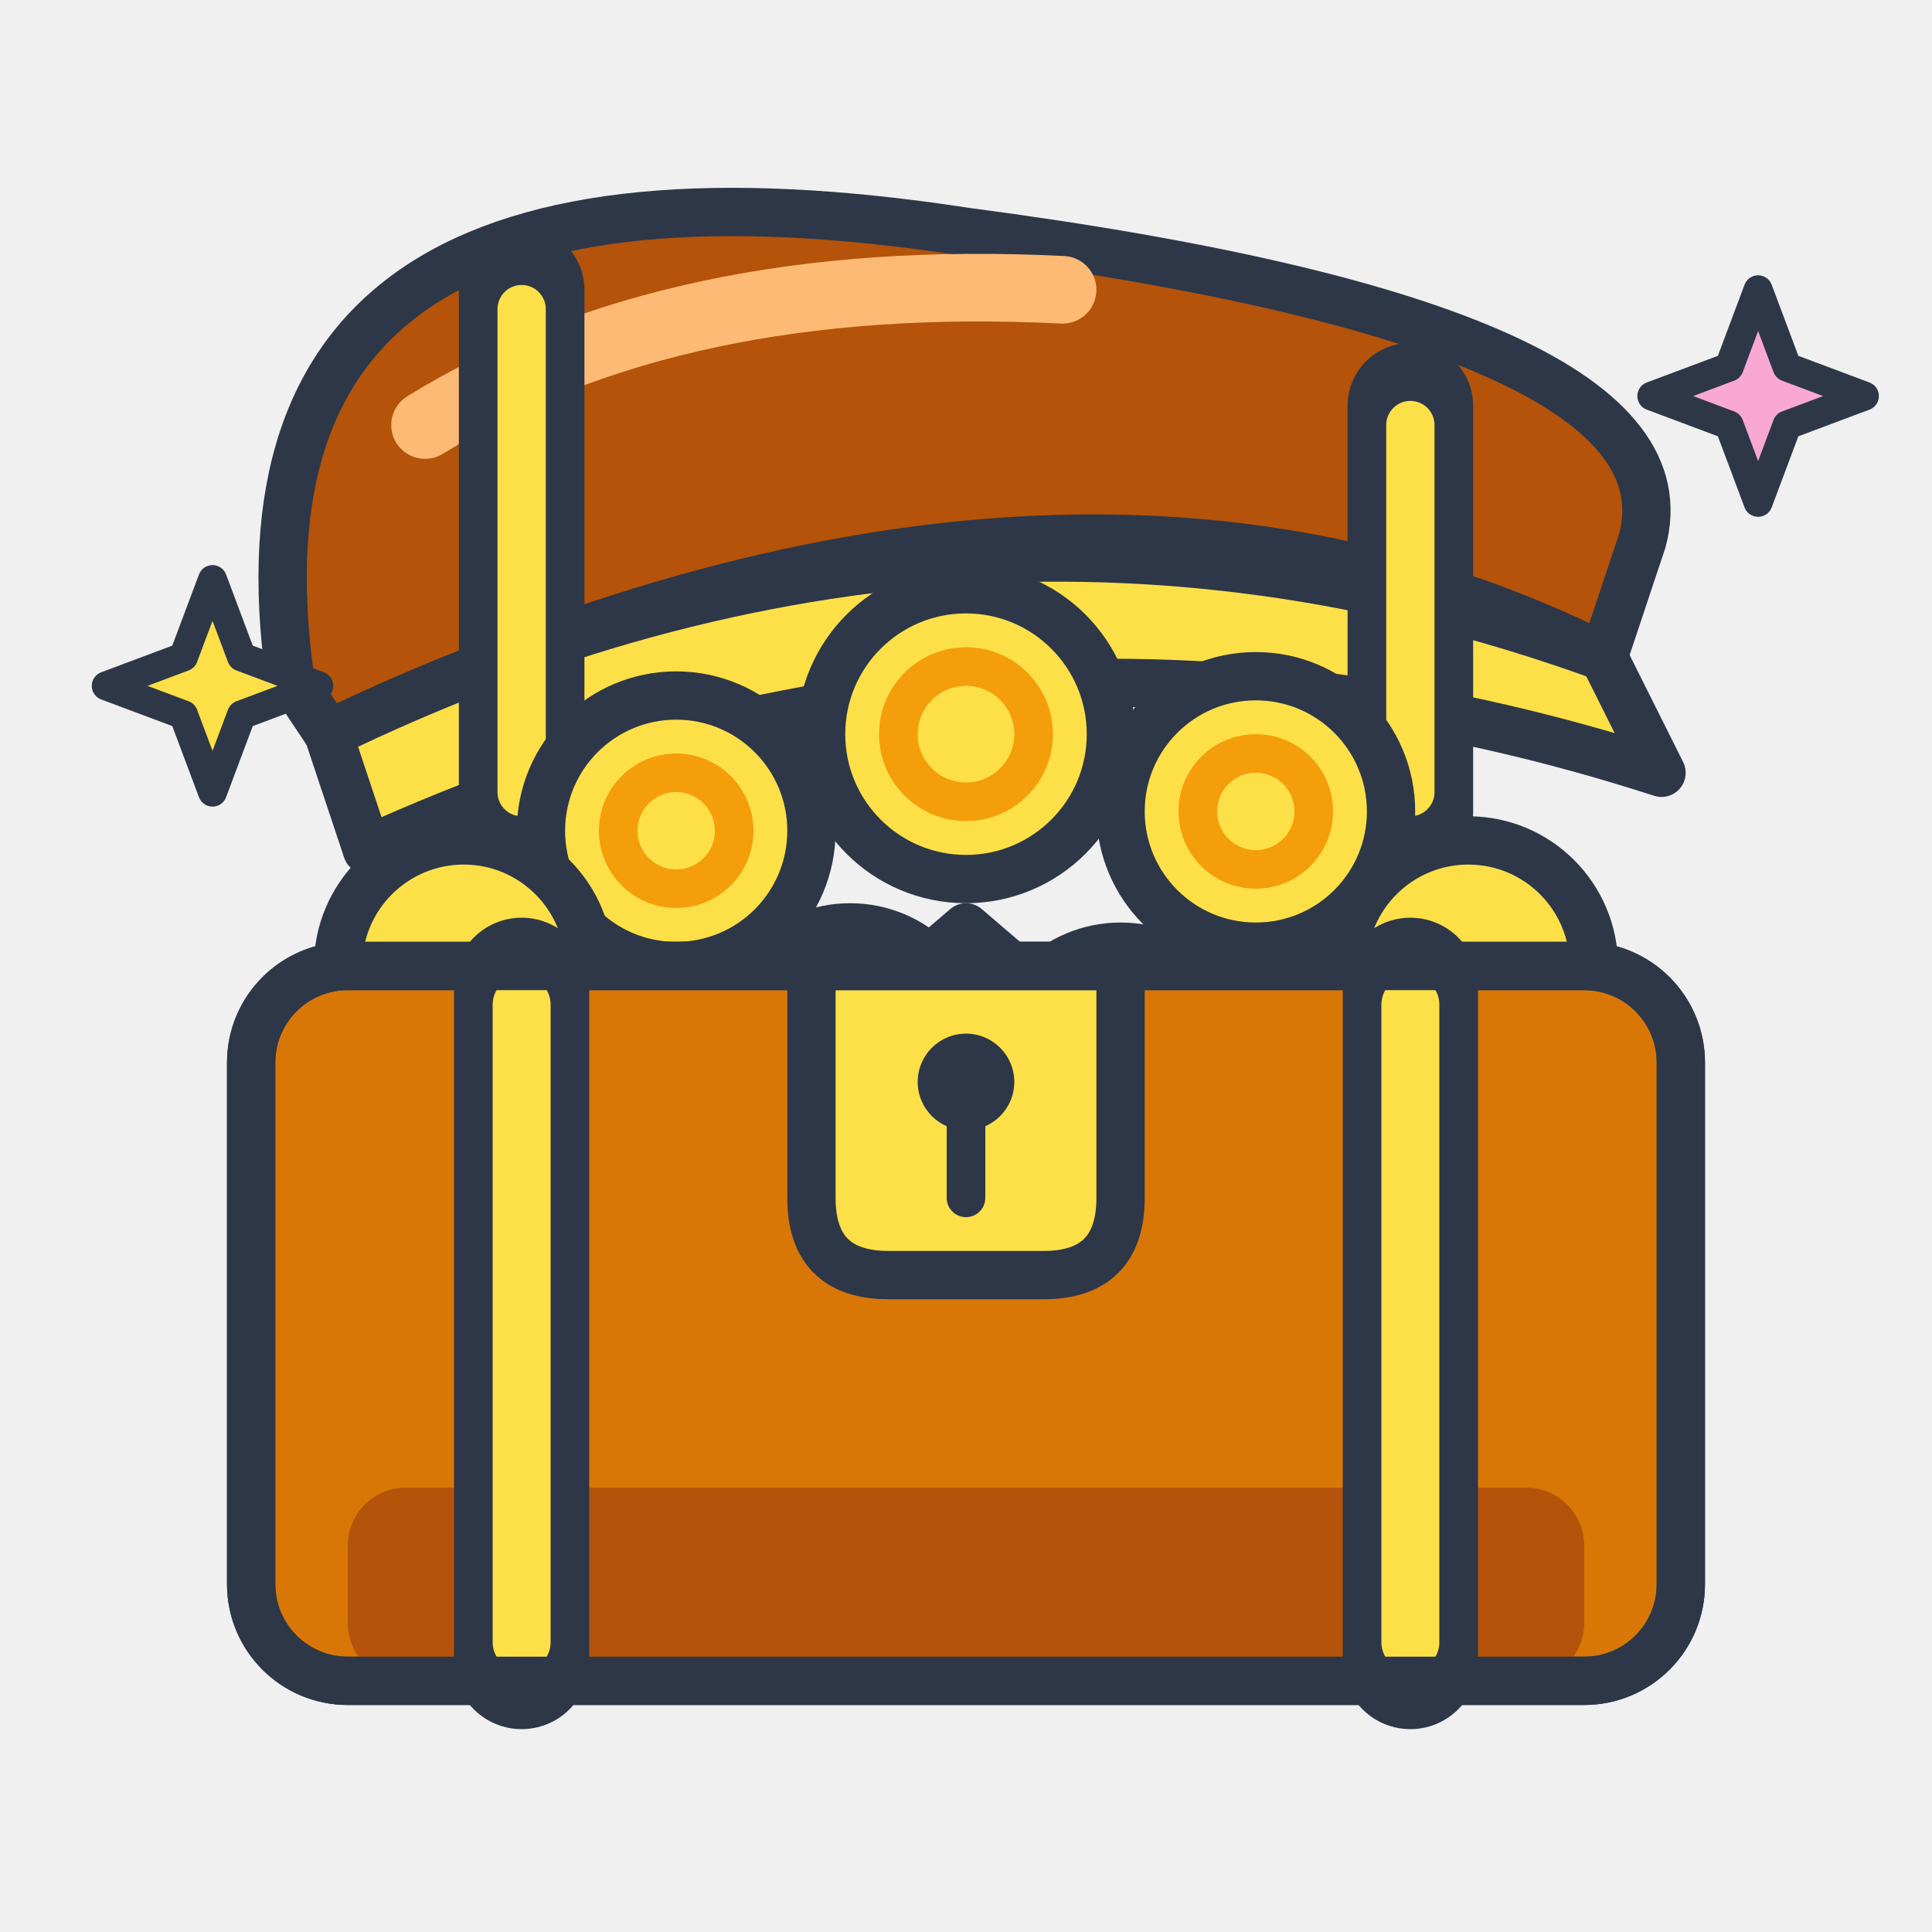
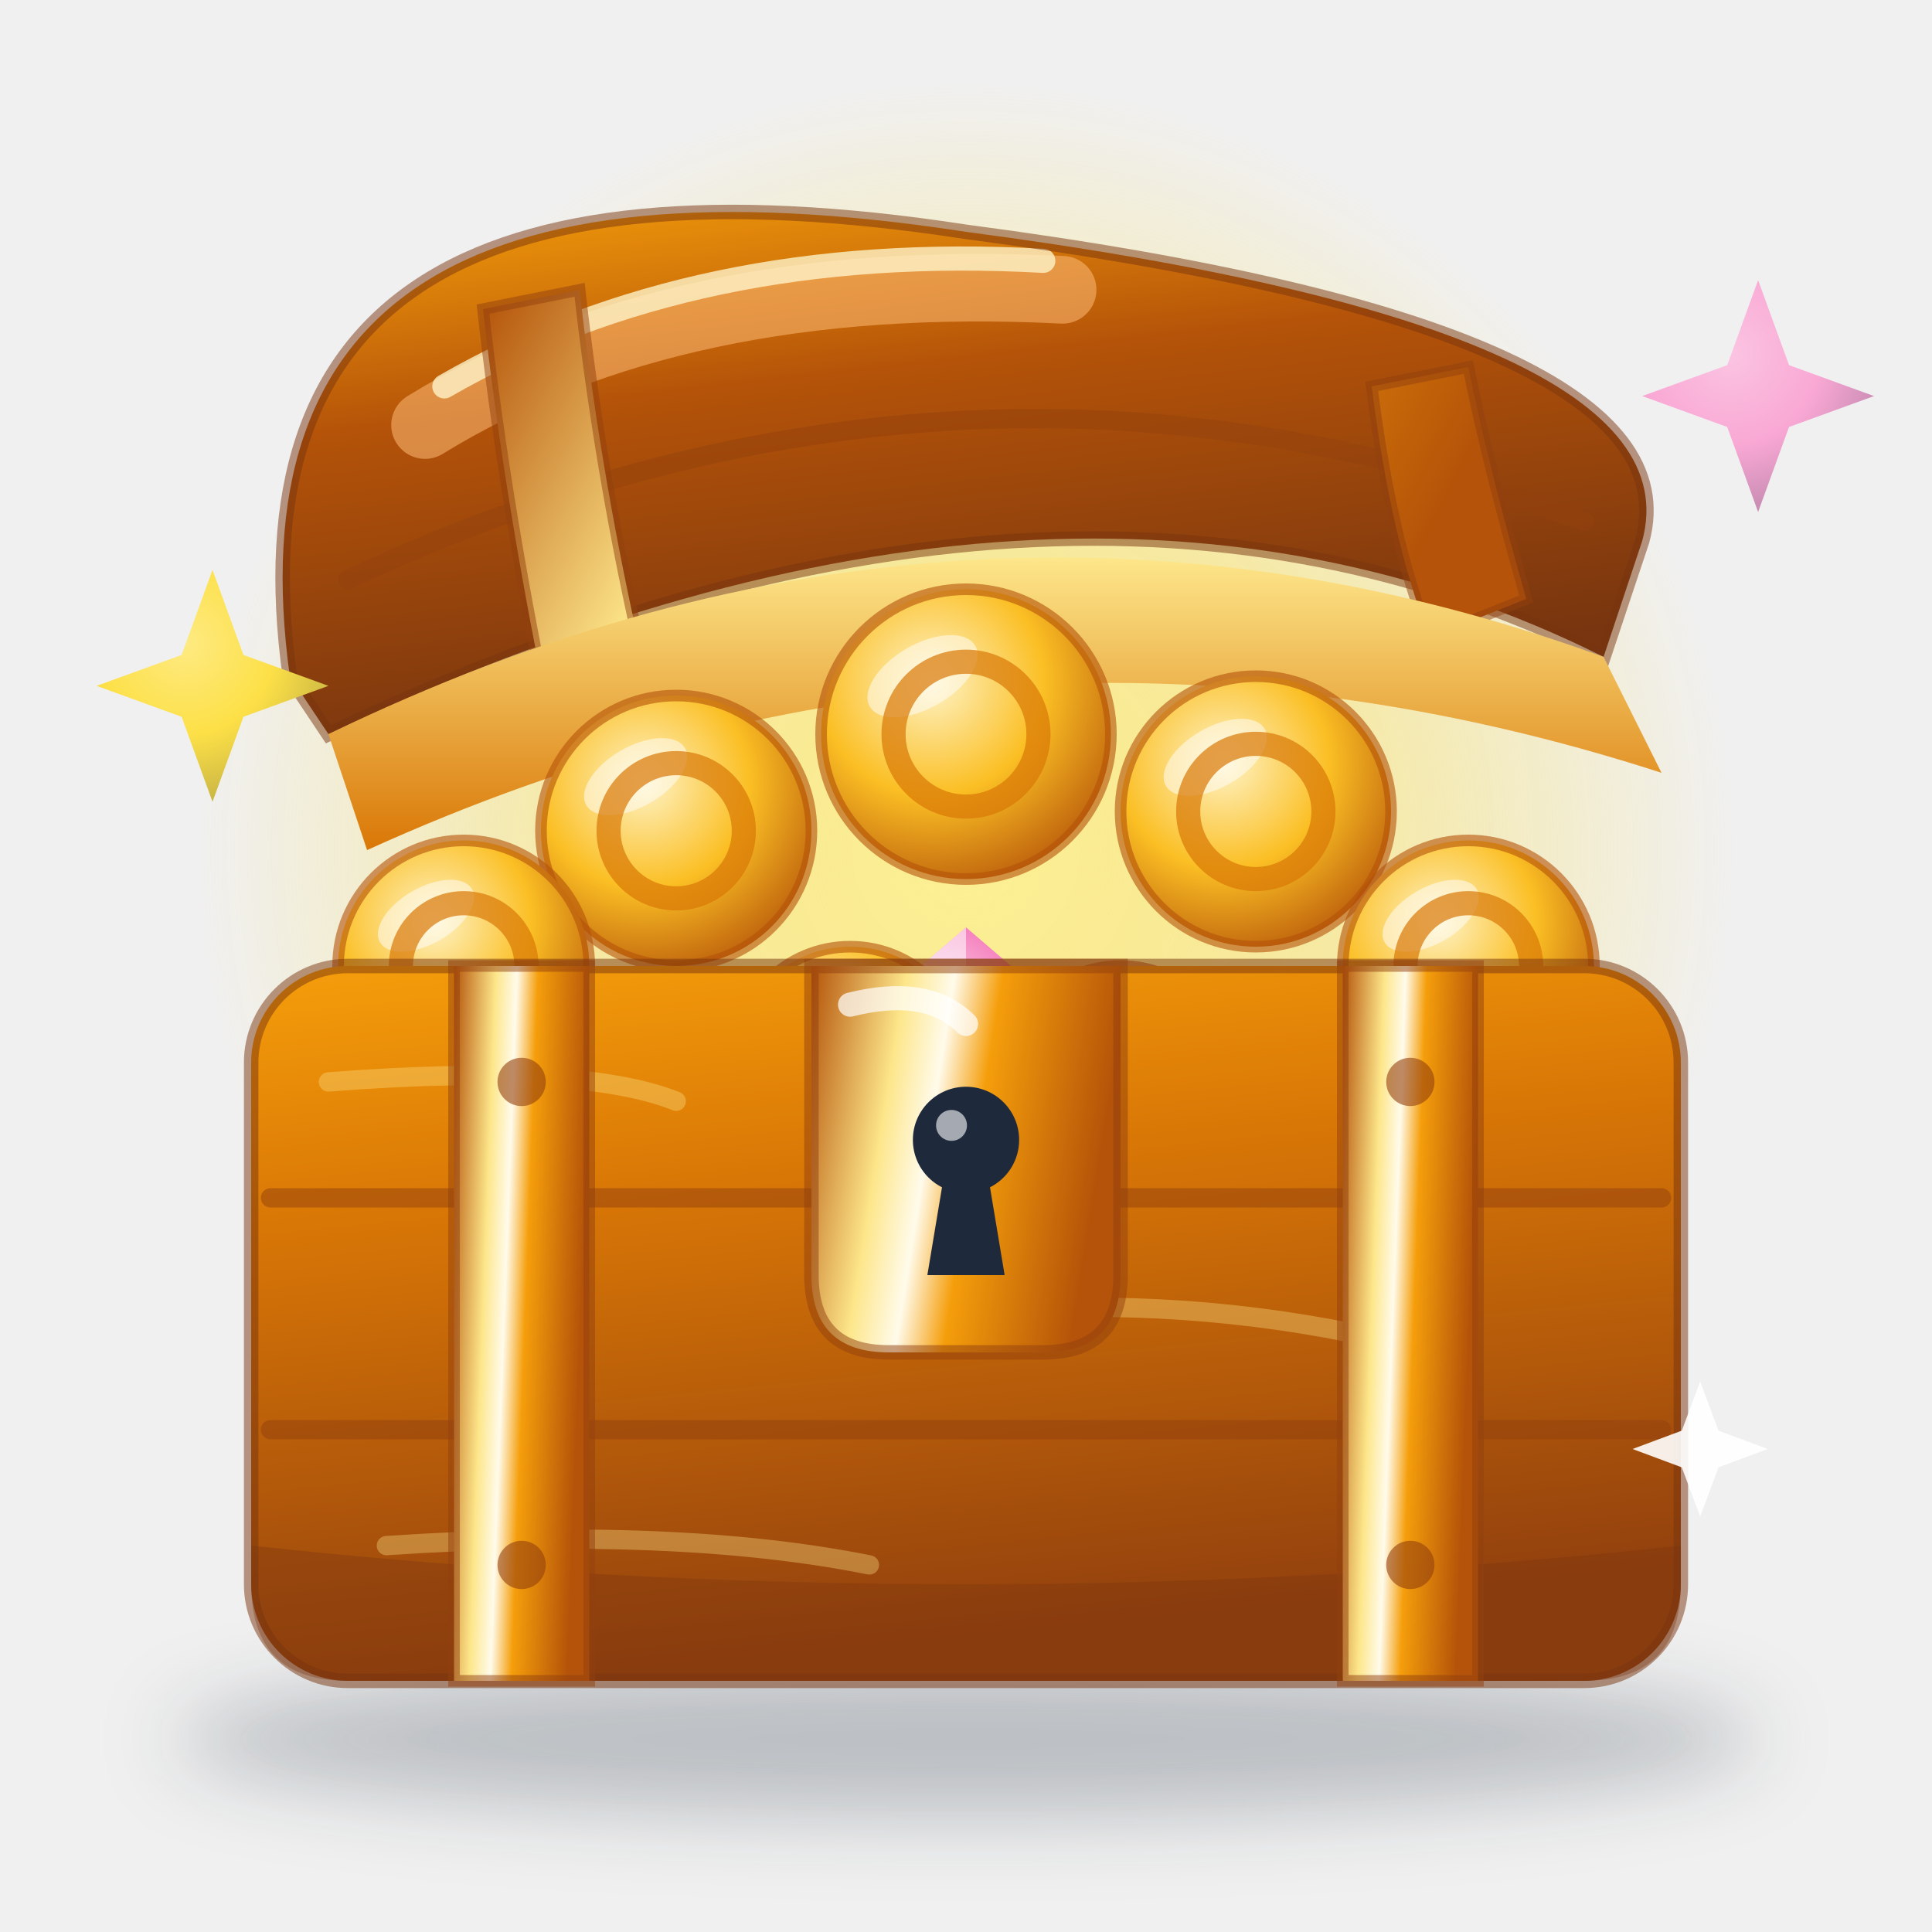
- <svg xmlns="http://www.w3.org/2000/svg" viewBox="0 0 200 200" role="img" aria-labelledby="t">
-   <g stroke="#2D3748" stroke-width="5" stroke-linejoin="round" stroke-linecap="round">
-     <path d="M30 70Q22 12 100 24Q176 34 170 56L166 68Q110 40 34 76Z" fill="#B45309" />
-     <path d="M34 76Q100 44 166 68L172 80Q104 58 38 88Z" fill="#FDE047" />
-     <path d="M44 44Q70 28 110 30" fill="none" stroke="#FDBA74" stroke-width="7" />
-     <path d="M54 30V84M146 42V84" fill="none" stroke-width="13" />
-     <path d="M54 32V82M146 44V82" fill="none" stroke="#FDE047" stroke-width="5" />
-     <circle cx="70" cy="86" r="14" fill="#FDE047" />
-     <circle cx="130" cy="84" r="14" fill="#FDE047" />
-     <circle cx="100" cy="76" r="15" fill="#FDE047" />
-     <circle cx="48" cy="100" r="13" fill="#FDE047" />
-     <circle cx="152" cy="100" r="13" fill="#FDE047" />
-     <circle cx="100" cy="76" r="7" fill="none" stroke="#F59E0B" stroke-width="4" />
-     <circle cx="70" cy="86" r="6" fill="none" stroke="#F59E0B" stroke-width="4" />
-     <circle cx="130" cy="84" r="6" fill="none" stroke="#F59E0B" stroke-width="4" />
-     <path d="M86 108L100 96L114 108L100 124Z" fill="#F9A8D4" />
-     <path d="M118 112L132 100L146 112L132 128Z" fill="#7DD3FC" />
-     <path d="M54 112L68 100L82 112L68 128Z" fill="#86EFAC" />
-     <circle cx="88" cy="108" r="12" fill="#FDE047" />
-     <circle cx="116" cy="110" r="12" fill="#FDE047" />
-     <rect x="26" y="100" width="148" height="74" rx="10" fill="#D97706" />
-     <rect x="36" y="154" width="128" height="20" rx="6" fill="#B45309" stroke="none" />
-     <path d="M54 102V172M146 102V172" fill="none" stroke-width="14" />
-     <path d="M54 104V170M146 104V170" fill="none" stroke="#FDE047" stroke-width="6" />
-     <path d="M84 100H116V124Q116 132 108 132H92Q84 132 84 124Z" fill="#FDE047" />
-     <circle cx="100" cy="112" r="5" fill="#2D3748" stroke="none" />
-     <path d="M100 112V124" stroke-width="4" />
-     <rect x="26" y="100" width="148" height="74" rx="10" fill="none" />
-     <path d="M22 60L25 68L33 71L25 74L22 82L19 74L11 71L19 68Z" fill="#FDE047" stroke-width="3" />
-     <path d="M182 30L185 38L193 41L185 44L182 52L179 44L171 41L179 38Z" fill="#F9A8D4" stroke-width="3" />
-   </g>
+ <svg xmlns="http://www.w3.org/2000/svg" viewBox="0 0 200 200" role="img" aria-labelledby="treasure-open-t">
+   <defs>
+     <filter id="treasure-open-blur" x="-30%" y="-80%" width="160%" height="260%">
+       <feGaussianBlur stdDeviation="4" />
+     </filter>
+     <linearGradient id="treasure-open-gold" x1="0" y1="0" x2="1" y2="0.2">
+       <stop offset="0" stop-color="#B45309" />
+       <stop offset="0.3" stop-color="#FDE68A" />
+       <stop offset="0.45" stop-color="#FFFBEB" />
+       <stop offset="0.6" stop-color="#F59E0B" />
+       <stop offset="1" stop-color="#B45309" />
+     </linearGradient>
+     <radialGradient id="treasure-open-glow" cx="0.5" cy="0.5" r="0.5">
+       <stop offset="0" stop-color="#FEF08A" stop-opacity="0.9" />
+       <stop offset="0.5" stop-color="#FDE047" stop-opacity="0.45" />
+       <stop offset="1" stop-color="#FDE047" stop-opacity="0" />
+     </radialGradient>
+     <linearGradient id="treasure-open-lid" x1="0" y1="0" x2="0.3" y2="1">
+       <stop offset="0" stop-color="#F59E0B" />
+       <stop offset="0.4" stop-color="#B45309" />
+       <stop offset="1" stop-color="#78350F" />
+     </linearGradient>
+     <linearGradient id="treasure-open-lining" x1="0" y1="0" x2="0" y2="1">
+       <stop offset="0" stop-color="#FDE68A" />
+       <stop offset="1" stop-color="#D97706" />
+     </linearGradient>
+     <radialGradient id="treasure-open-coin" cx="0.38" cy="0.32" r="0.78">
+       <stop offset="0" stop-color="#FEF3C7" />
+       <stop offset="0.5" stop-color="#FBBF24" />
+       <stop offset="1" stop-color="#B45309" />
+     </radialGradient>
+     <radialGradient id="treasure-open-gemP" cx="0.38" cy="0.32" r="0.78">
+       <stop offset="0" stop-color="#FCE7F3" />
+       <stop offset="0.5" stop-color="#F472B6" />
+       <stop offset="1" stop-color="#B45C91" />
+     </radialGradient>
+     <radialGradient id="treasure-open-gemB" cx="0.38" cy="0.32" r="0.78">
+       <stop offset="0" stop-color="#E0F2FE" />
+       <stop offset="0.5" stop-color="#38BDF8" />
+       <stop offset="1" stop-color="#3091BF" />
+     </radialGradient>
+     <radialGradient id="treasure-open-gemG" cx="0.38" cy="0.32" r="0.78">
+       <stop offset="0" stop-color="#DCFCE7" />
+       <stop offset="0.5" stop-color="#4ADE80" />
+       <stop offset="1" stop-color="#3DA86B" />
+     </radialGradient>
+     <linearGradient id="treasure-open-wood" x1="0" y1="0" x2="0.2" y2="1">
+       <stop offset="0" stop-color="#F59E0B" />
+       <stop offset="0.35" stop-color="#D97706" />
+       <stop offset="1" stop-color="#92400E" />
+     </linearGradient>
+     <radialGradient id="treasure-open-sp" cx="0.38" cy="0.32" r="0.78">
+       <stop offset="0" stop-color="#FEEA82" />
+       <stop offset="0.5" stop-color="#FDE047" />
+       <stop offset="1" stop-color="#BAA943" />
+     </radialGradient>
+     <radialGradient id="treasure-open-pk" cx="0.38" cy="0.32" r="0.78">
+       <stop offset="0" stop-color="#FBC4E2" />
+       <stop offset="0.5" stop-color="#F9A8D4" />
+       <stop offset="1" stop-color="#B782A6" />
+     </radialGradient>
+   </defs>
+   <ellipse cx="100" cy="180" rx="82" ry="8" fill="#1E293B" opacity="0.25" filter="url(#treasure-open-blur)" />
+   <circle cx="100" cy="88" r="80" fill="url(#treasure-open-glow)" />
+   <path d="M30 70Q22 12 100 24Q176 34 170 56L166 68Q110 40 34 76Z" fill="url(#treasure-open-lid)" />
+   <path d="M44 44Q70 28 110 30" fill="none" stroke="#FDBA74" stroke-width="7" stroke-linecap="round" stroke-linejoin="round" opacity="0.55" />
+   <path d="M46 40Q72 25 108 27" fill="none" stroke="#FEF3C7" stroke-width="2.5" stroke-linecap="round" stroke-linejoin="round" opacity="0.8" />
+   <path d="M36 60Q100 30 164 54" fill="none" stroke="#92400E" stroke-width="2" stroke-linecap="round" stroke-linejoin="round" opacity="0.45" />
+   <path d="M30 70Q22 12 100 24Q176 34 170 56L166 68Q110 40 34 76Z" fill="none" stroke="#78350F" stroke-width="1.5" stroke-opacity=".5" />
+   <path d="M50 32Q52 50 56 70L66 66Q62 48 60 30Z M142 40Q144 56 148 66L158 62Q154 48 152 38Z" fill="url(#treasure-open-gold)" stroke="#92400E" stroke-width="1.2" stroke-opacity=".5" />
+   <path d="M34 76Q100 44 166 68L172 80Q104 58 38 88Z" fill="url(#treasure-open-lining)" />
+   <circle cx="70" cy="86" r="14" fill="url(#treasure-open-coin)" stroke="#B45309" stroke-width="1.2" stroke-opacity=".6" />
+   <ellipse cx="65.8" cy="80.4" rx="5.9" ry="3.1" fill="#fff" opacity="0.5" transform="rotate(-30 65.8 80.4)" />
+   <circle cx="70" cy="86" r="7" fill="none" stroke="#D97706" stroke-width="2.5" opacity=".7" />
+   <circle cx="130" cy="84" r="14" fill="url(#treasure-open-coin)" stroke="#B45309" stroke-width="1.2" stroke-opacity=".6" />
+   <ellipse cx="125.8" cy="78.4" rx="5.9" ry="3.1" fill="#fff" opacity="0.5" transform="rotate(-30 125.8 78.4)" />
+   <circle cx="130" cy="84" r="7" fill="none" stroke="#D97706" stroke-width="2.5" opacity=".7" />
+   <circle cx="100" cy="76" r="15" fill="url(#treasure-open-coin)" stroke="#B45309" stroke-width="1.2" stroke-opacity=".6" />
+   <ellipse cx="95.5" cy="70" rx="6.3" ry="3.3" fill="#fff" opacity="0.5" transform="rotate(-30 95.5 70)" />
+   <circle cx="100" cy="76" r="7.5" fill="none" stroke="#D97706" stroke-width="2.5" opacity=".7" />
+   <circle cx="48" cy="100" r="13" fill="url(#treasure-open-coin)" stroke="#B45309" stroke-width="1.2" stroke-opacity=".6" />
+   <ellipse cx="44.1" cy="94.8" rx="5.5" ry="2.9" fill="#fff" opacity="0.5" transform="rotate(-30 44.1 94.8)" />
+   <circle cx="48" cy="100" r="6.5" fill="none" stroke="#D97706" stroke-width="2.5" opacity=".7" />
+   <circle cx="152" cy="100" r="13" fill="url(#treasure-open-coin)" stroke="#B45309" stroke-width="1.2" stroke-opacity=".6" />
+   <ellipse cx="148.1" cy="94.8" rx="5.5" ry="2.9" fill="#fff" opacity="0.5" transform="rotate(-30 148.1 94.8)" />
+   <circle cx="152" cy="100" r="6.5" fill="none" stroke="#D97706" stroke-width="2.5" opacity=".7" />
+   <path d="M86 108L100 96L114 108L100 124Z" fill="url(#treasure-open-gemP)" />
+   <path d="M86 108L100 96L100 108Z" fill="#fff" opacity=".55" />
+   <path d="M118 112L132 100L146 112L132 128Z" fill="url(#treasure-open-gemB)" />
+   <path d="M118 112L132 100L132 112Z" fill="#fff" opacity=".55" />
+   <path d="M54 112L68 100L82 112L68 128Z" fill="url(#treasure-open-gemG)" />
+   <path d="M54 112L68 100L68 112Z" fill="#fff" opacity=".55" />
+   <circle cx="88" cy="110" r="12" fill="url(#treasure-open-coin)" stroke="#B45309" stroke-width="1.2" stroke-opacity=".6" />
+   <ellipse cx="84.4" cy="105.2" rx="5" ry="2.6" fill="#fff" opacity="0.5" transform="rotate(-30 84.4 105.2)" />
+   <circle cx="88" cy="110" r="6" fill="none" stroke="#D97706" stroke-width="2.5" opacity=".7" />
+   <circle cx="116" cy="112" r="12" fill="url(#treasure-open-coin)" stroke="#B45309" stroke-width="1.2" stroke-opacity=".6" />
+   <ellipse cx="112.4" cy="107.2" rx="5" ry="2.6" fill="#fff" opacity="0.5" transform="rotate(-30 112.4 107.2)" />
+   <circle cx="116" cy="112" r="6" fill="none" stroke="#D97706" stroke-width="2.5" opacity=".7" />
+   <rect x="26" y="100" width="148" height="74" rx="10" fill="url(#treasure-open-wood)" />
+   <path d="M28 124H172M28 148H172" fill="none" stroke="#92400E" stroke-width="2" stroke-linecap="round" stroke-linejoin="round" opacity="0.5" />
+   <path d="M34 112Q60 110 70 114M100 136Q120 134 140 138M40 160Q70 158 90 162" fill="none" stroke="#FDE68A" stroke-width="2" stroke-linecap="round" stroke-linejoin="round" opacity="0.35" />
+   <rect x="26" y="100" width="148" height="74" rx="10" fill="none" stroke="#78350F" stroke-width="1.5" stroke-opacity=".5" />
+   <path d="M26 160Q100 168 174 160V164Q174 174 164 174H36Q26 174 26 164Z" fill="#78350F" opacity=".35" />
+   <rect x="47" y="100" width="14" height="74" fill="url(#treasure-open-gold)" />
+   <rect x="139" y="100" width="14" height="74" fill="url(#treasure-open-gold)" />
+   <rect x="47" y="100" width="14" height="74" fill="none" stroke="#92400E" stroke-width="1.2" stroke-opacity=".5" />
+   <rect x="139" y="100" width="14" height="74" fill="none" stroke="#92400E" stroke-width="1.2" stroke-opacity=".5" />
+   <circle cx="54" cy="112" r="2.5" fill="#92400E" opacity=".6" />
+   <circle cx="54" cy="162" r="2.5" fill="#92400E" opacity=".6" />
+   <circle cx="146" cy="112" r="2.5" fill="#92400E" opacity=".6" />
+   <circle cx="146" cy="162" r="2.5" fill="#92400E" opacity=".6" />
+   <path d="M84 100H116V132Q116 140 108 140H92Q84 140 84 132Z" fill="url(#treasure-open-gold)" stroke="#92400E" stroke-width="1.5" stroke-opacity=".5" />
+   <path d="M88 104Q96 102 100 106" fill="none" stroke="#fff" stroke-width="2.5" opacity=".7" stroke-linecap="round" />
+   <circle cx="100" cy="118" r="5.5" fill="#1E293B" />
+   <path d="M98 120L96 132H104L102 120Z" fill="#1E293B" />
+   <circle cx="98.5" cy="116.5" r="1.6" fill="#fff" opacity=".6" />
+   <path d="M22 59L25.2 67.8L34 71L25.2 74.2L22 83L18.8 74.2L10 71L18.8 67.8Z" fill="url(#treasure-open-sp)" />
+   <path d="M182 29L185.2 37.8L194 41L185.2 44.2L182 53L178.8 44.2L170 41L178.8 37.8Z" fill="url(#treasure-open-pk)" />
+   <path d="M176 143L177.9 148.1L183 150L177.9 151.9L176 157L174.1 151.9L169 150L174.1 148.1Z" fill="#fff" opacity=".9" />
</svg>
